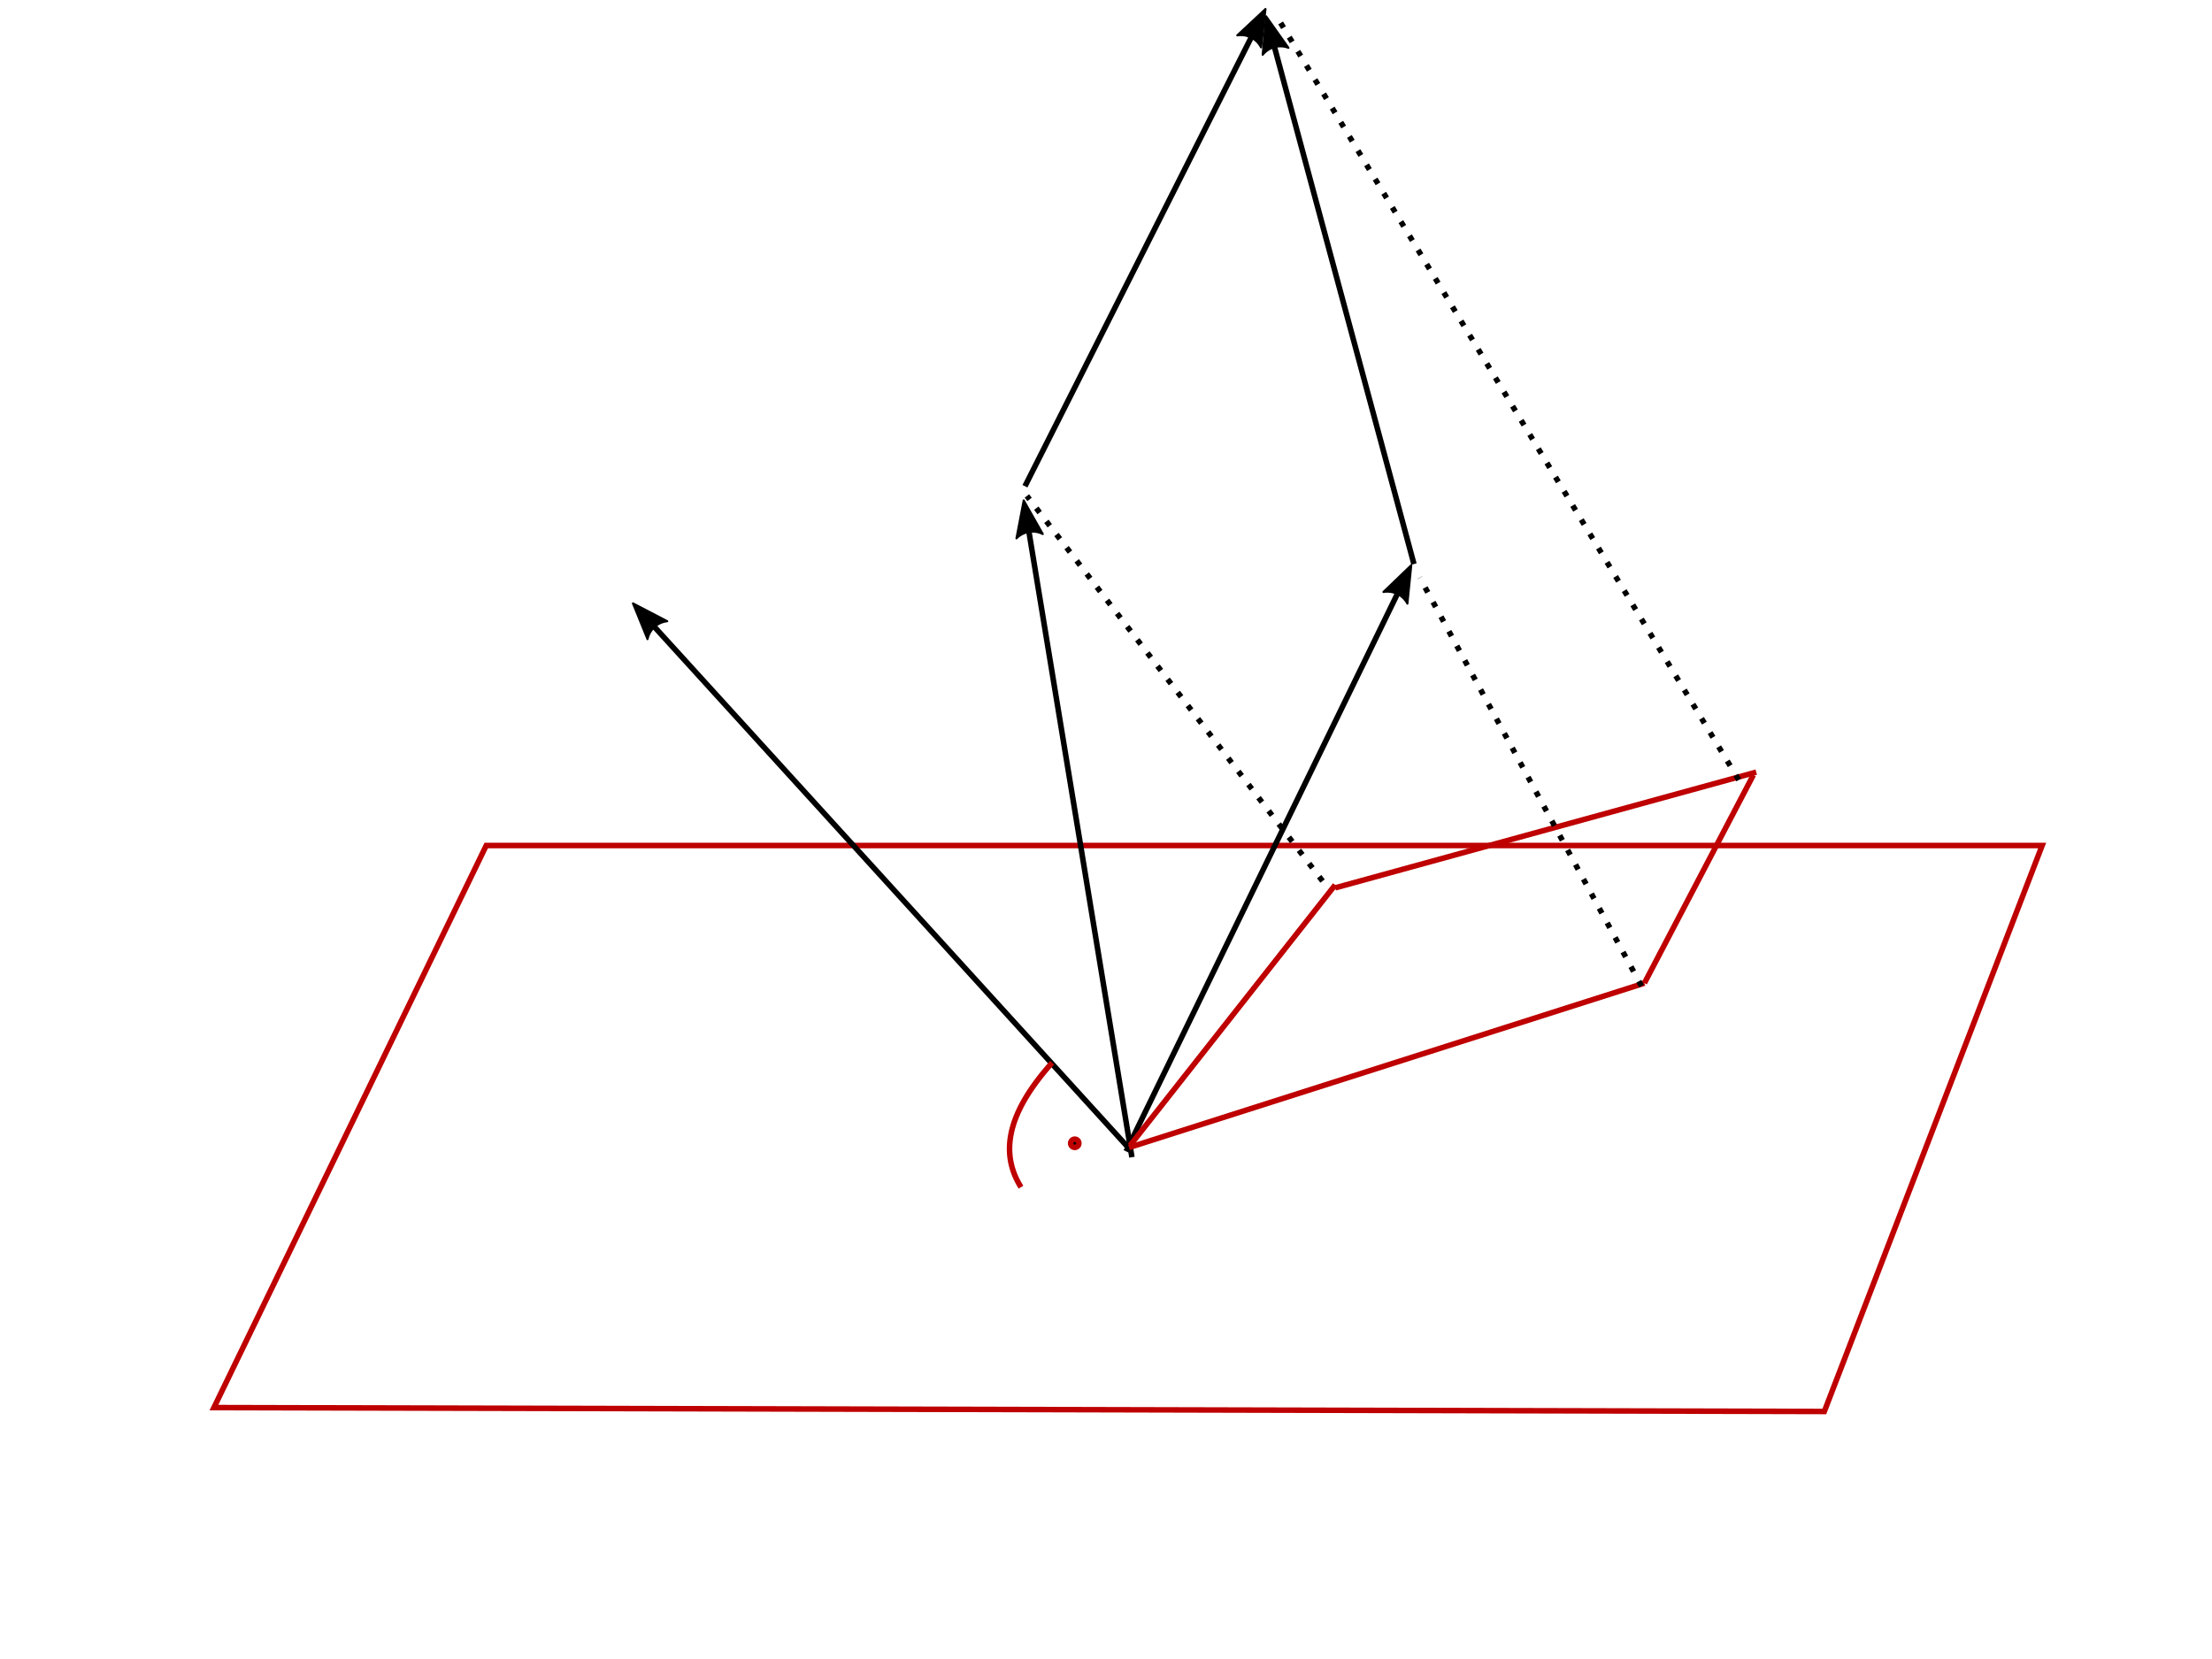
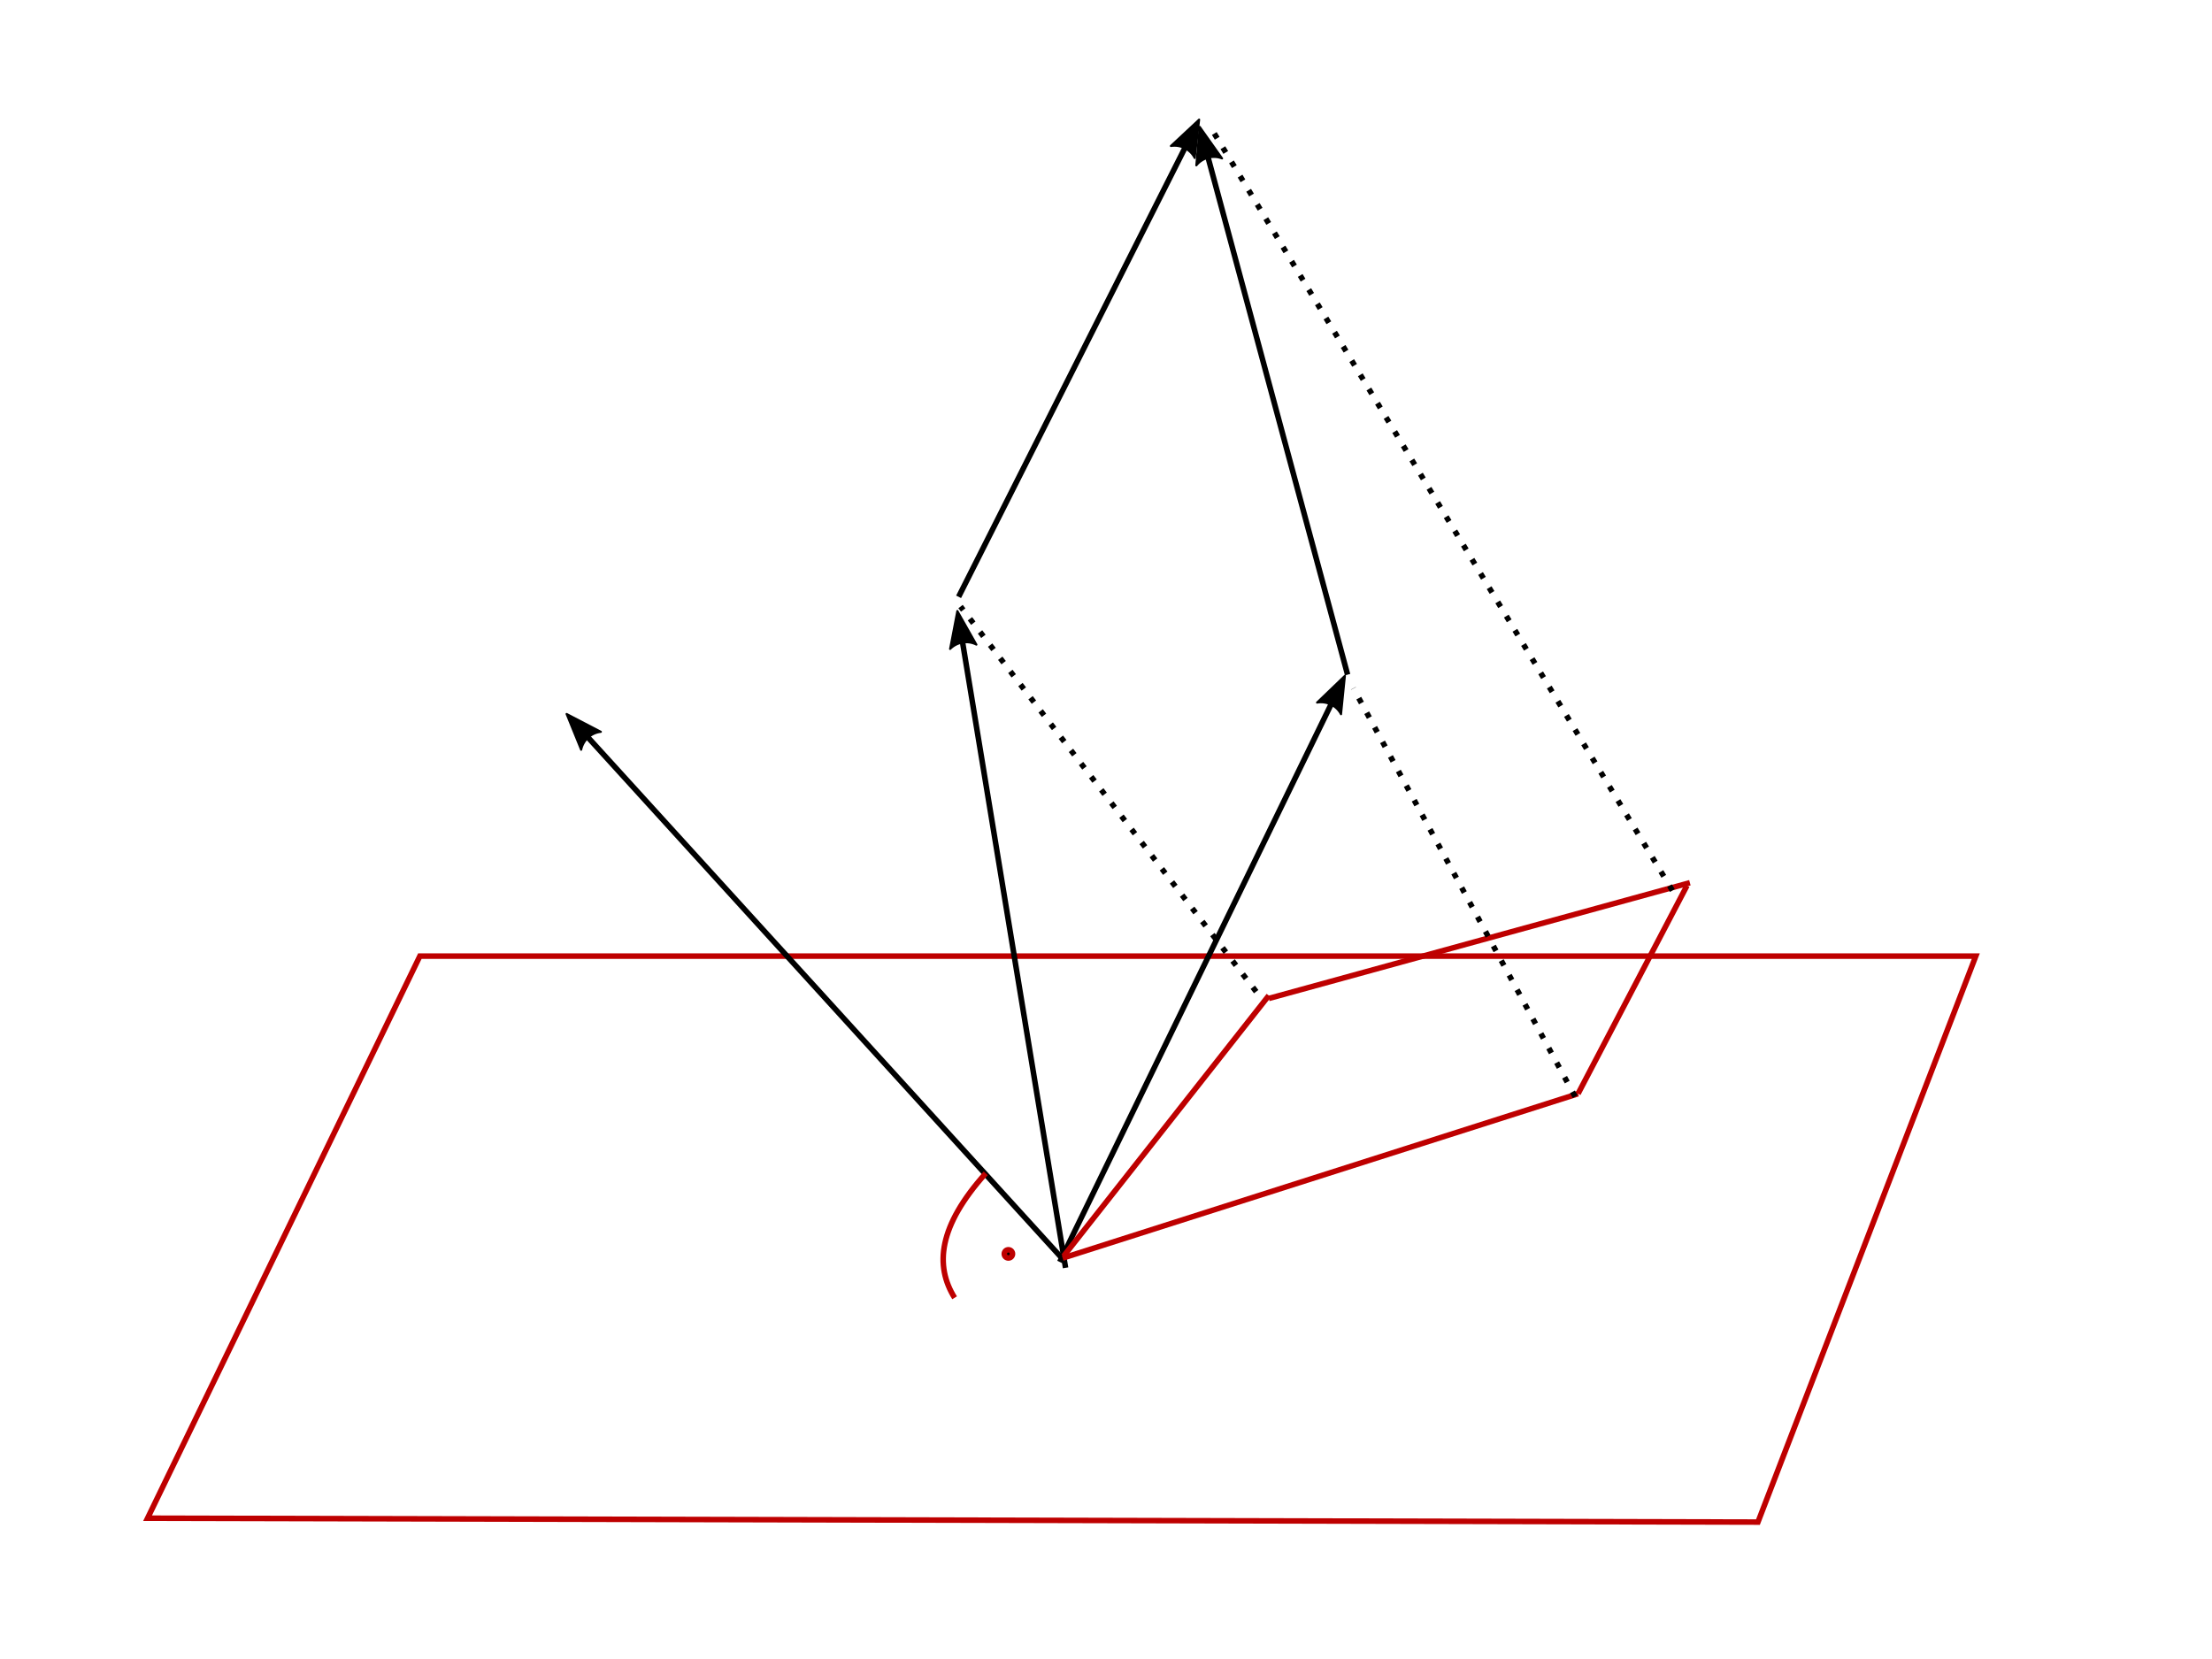
<svg xmlns="http://www.w3.org/2000/svg" width="400" height="300" viewBox="0 0 400 300" id="svg2" version="1.1">
  <defs id="defs4">
    <marker orient="auto" refY="0.0" refX="0.0" id="marker4586" style="overflow:visible;">
      <path id="path4588" style="fill-rule:evenodd;stroke-width:0.625;stroke-linejoin:round;stroke:#000000;stroke-opacity:1;fill:#000000;fill-opacity:1" d="M 8.719,4.034 L -2.207,0.016 L 8.719,-4.002 C 6.973,-1.63 6.983,1.616 8.719,4.034 z " transform="scale(0.6) rotate(180) translate(0,0)" />
    </marker>
    <marker orient="auto" refY="0.0" refX="0.0" id="marker4552" style="overflow:visible;">
      <path id="path4554" style="fill-rule:evenodd;stroke-width:0.625;stroke-linejoin:round;stroke:#000000;stroke-opacity:1;fill:#000000;fill-opacity:1" d="M 8.719,4.034 L -2.207,0.016 L 8.719,-4.002 C 6.973,-1.63 6.983,1.616 8.719,4.034 z " transform="scale(0.6) rotate(180) translate(0,0)" />
    </marker>
    <marker style="overflow:visible;" id="marker4508" refX="0.0" refY="0.0" orient="auto">
      <path transform="scale(0.6) rotate(180) translate(0,0)" d="M 8.719,4.034 L -2.207,0.016 L 8.719,-4.002 C 6.973,-1.63 6.983,1.616 8.719,4.034 z " style="fill-rule:evenodd;stroke-width:0.625;stroke-linejoin:round;stroke:#000000;stroke-opacity:1;fill:#000000;fill-opacity:1" id="path4510" />
    </marker>
    <marker style="overflow:visible;" id="marker4486" refX="0.0" refY="0.0" orient="auto">
      <path transform="scale(0.6) rotate(180) translate(0,0)" d="M 8.719,4.034 L -2.207,0.016 L 8.719,-4.002 C 6.973,-1.63 6.983,1.616 8.719,4.034 z " style="fill-rule:evenodd;stroke-width:0.625;stroke-linejoin:round;stroke:#000000;stroke-opacity:1;fill:#000000;fill-opacity:1" id="path4488" />
    </marker>
    <marker orient="auto" refY="0.0" refX="0.0" id="Arrow2Mend" style="overflow:visible;">
      <path id="path4237" style="fill-rule:evenodd;stroke-width:0.625;stroke-linejoin:round;stroke:#000000;stroke-opacity:1;fill:#000000;fill-opacity:1" d="M 8.719,4.034 L -2.207,0.016 L 8.719,-4.002 C 6.973,-1.63 6.983,1.616 8.719,4.034 z " transform="scale(0.6) rotate(180) translate(0,0)" />
    </marker>
  </defs>
  <g id="layer1" transform="translate(0,-752.3622)">
-     <path style="fill:none;fill-rule:evenodd;stroke:#be0000;stroke-width:1px;stroke-linecap:butt;stroke-linejoin:miter;stroke-opacity:1" d="m 38.687,1006.899 49.238,-101.641 281.36,0 -39.39,102.345 z" id="path4136" />
-     <path style="fill:none;fill-rule:evenodd;stroke:#000000;stroke-width:1px;stroke-linecap:butt;stroke-linejoin:miter;stroke-opacity:1;marker-end:url(#Arrow2Mend)" d="M 204.338,960.217 115.358,862.444" id="path4144" />
-     <path style="fill:none;fill-rule:evenodd;stroke:#000000;stroke-width:1px;stroke-linecap:butt;stroke-linejoin:miter;stroke-opacity:1;marker-end:url(#marker4486)" d="M 204.689,961.624 185.346,844.156" id="path4146" />
-     <path style="fill:none;fill-rule:evenodd;stroke:#000000;stroke-width:1px;stroke-linecap:butt;stroke-linejoin:miter;stroke-opacity:1;marker-end:url(#marker4508)" d="M 203.634,960.568 254.631,855.762" id="path4148" />
-     <flowRoot xml:space="preserve" id="flowRoot4150" style="font-style:normal;font-weight:normal;font-size:40px;line-height:125%;font-family:sans-serif;text-align:center;letter-spacing:0px;word-spacing:0px;text-anchor:middle;fill:#000000;fill-opacity:1;stroke:none;stroke-width:1px;stroke-linecap:butt;stroke-linejoin:miter;stroke-opacity:1" transform="translate(60.14068,871.5884)">
+     <path style="fill:none;fill-rule:evenodd;stroke:#be0000;stroke-width:1px;stroke-linecap:butt;stroke-linejoin:miter;stroke-opacity:1" d="M 26.687,1026.899 75.925,925.258 H 357.285 l -39.39,102.345 z" id="path4136" />
+     <path style="fill:none;fill-rule:evenodd;stroke:#000000;stroke-width:1px;stroke-linecap:butt;stroke-linejoin:miter;stroke-opacity:1;marker-end:url(#Arrow2Mend)" d="M 192.338,980.217 103.358,882.444" id="path4144" />
+     <path style="fill:none;fill-rule:evenodd;stroke:#000000;stroke-width:1px;stroke-linecap:butt;stroke-linejoin:miter;stroke-opacity:1;marker-end:url(#marker4486)" d="M 192.689,981.624 173.346,864.156" id="path4146" />
+     <path style="fill:none;fill-rule:evenodd;stroke:#000000;stroke-width:1px;stroke-linecap:butt;stroke-linejoin:miter;stroke-opacity:1;marker-end:url(#marker4508)" d="M 191.634,980.568 242.631,875.762" id="path4148" />
+     <flowRoot xml:space="preserve" id="flowRoot4150" style="font-style:normal;font-weight:normal;line-height:0.01%;font-family:sans-serif;text-align:center;letter-spacing:0px;word-spacing:0px;text-anchor:middle;fill:#000000;fill-opacity:1;stroke:none;stroke-width:1px;stroke-linecap:butt;stroke-linejoin:miter;stroke-opacity:1" transform="translate(48.14068,891.5884)">
      <flowRegion id="flowRegion4152">
        <rect id="rect4154" width="65.768" height="36.928" x="19.695" y="2.462" style="text-align:center;text-anchor:middle" />
      </flowRegion>
-       <flowPara id="flowPara4156" style="font-style:normal;font-variant:normal;font-weight:normal;font-stretch:normal;font-size:20px;font-family:Gentium;-inkscape-font-specification:Gentium;text-align:center;text-anchor:middle">c</flowPara>
+       <flowPara id="flowPara4156" style="font-style:normal;font-variant:normal;font-weight:normal;font-stretch:normal;font-size:20px;line-height:1.25;font-family:Gentium;-inkscape-font-specification:Gentium;text-align:center;text-anchor:middle">c</flowPara>
    </flowRoot>
-     <flowRoot xml:space="preserve" id="flowRoot4150-3" style="font-style:normal;font-weight:normal;font-size:40px;line-height:125%;font-family:sans-serif;text-align:center;letter-spacing:0px;word-spacing:0px;text-anchor:middle;fill:#000000;fill-opacity:1;stroke:none;stroke-width:1px;stroke-linecap:butt;stroke-linejoin:miter;stroke-opacity:1" transform="translate(124.2087,860.0296)">
+     <flowRoot xml:space="preserve" id="flowRoot4150-3" style="font-style:normal;font-weight:normal;line-height:0.01%;font-family:sans-serif;text-align:center;letter-spacing:0px;word-spacing:0px;text-anchor:middle;fill:#000000;fill-opacity:1;stroke:none;stroke-width:1px;stroke-linecap:butt;stroke-linejoin:miter;stroke-opacity:1" transform="translate(112.2087,880.0296)">
      <flowRegion id="flowRegion4152-6">
        <rect id="rect4154-7" width="65.768" height="36.928" x="19.695" y="2.462" style="text-align:center;text-anchor:middle" />
      </flowRegion>
-       <flowPara id="flowPara4156-5" style="font-style:normal;font-variant:normal;font-weight:normal;font-stretch:normal;font-size:20px;font-family:Gentium;-inkscape-font-specification:Gentium;text-align:center;text-anchor:middle">b</flowPara>
+       <flowPara id="flowPara4156-5" style="font-style:normal;font-variant:normal;font-weight:normal;font-stretch:normal;font-size:20px;line-height:1.25;font-family:Gentium;-inkscape-font-specification:Gentium;text-align:center;text-anchor:middle">b</flowPara>
    </flowRoot>
-     <flowRoot xml:space="preserve" id="flowRoot4150-3-3" style="font-style:normal;font-weight:normal;font-size:40px;line-height:125%;font-family:sans-serif;text-align:center;letter-spacing:0px;word-spacing:0px;text-anchor:middle;fill:#000000;fill-opacity:1;stroke:none;stroke-width:1px;stroke-linecap:butt;stroke-linejoin:miter;stroke-opacity:1" transform="translate(171.4975,866.7792)">
+     <flowRoot xml:space="preserve" id="flowRoot4150-3-3" style="font-style:normal;font-weight:normal;line-height:0.01%;font-family:sans-serif;text-align:center;letter-spacing:0px;word-spacing:0px;text-anchor:middle;fill:#000000;fill-opacity:1;stroke:none;stroke-width:1px;stroke-linecap:butt;stroke-linejoin:miter;stroke-opacity:1" transform="translate(159.4975,886.7792)">
      <flowRegion id="flowRegion4152-6-5">
        <rect id="rect4154-7-6" width="65.768" height="36.928" x="19.695" y="2.462" style="text-align:center;text-anchor:middle" />
      </flowRegion>
-       <flowPara id="flowPara4156-5-2" style="font-style:normal;font-variant:normal;font-weight:normal;font-stretch:normal;font-size:20px;font-family:Gentium;-inkscape-font-specification:Gentium;text-align:center;text-anchor:middle">a</flowPara>
+       <flowPara id="flowPara4156-5-2" style="font-style:normal;font-variant:normal;font-weight:normal;font-stretch:normal;font-size:20px;line-height:1.25;font-family:Gentium;-inkscape-font-specification:Gentium;text-align:center;text-anchor:middle">a</flowPara>
    </flowRoot>
-     <path style="fill:none;fill-rule:evenodd;stroke:#000000;stroke-width:1px;stroke-linecap:butt;stroke-linejoin:miter;stroke-opacity:1;marker-end:url(#marker4586)" d="m 185.346,840.287 42.907,-85.111" id="path4542" />
-     <path style="fill:none;fill-rule:evenodd;stroke:#000000;stroke-width:1px;stroke-linecap:butt;stroke-linejoin:miter;stroke-opacity:1;marker-end:url(#marker4552)" d="M 255.686,854.355 229.308,756.583" id="path4544" />
-     <flowRoot xml:space="preserve" id="flowRoot4150-3-9" style="font-style:normal;font-weight:normal;font-size:40px;line-height:125%;font-family:sans-serif;text-align:center;letter-spacing:0px;word-spacing:0px;text-anchor:middle;fill:#000000;fill-opacity:1;stroke:none;stroke-width:1px;stroke-linecap:butt;stroke-linejoin:miter;stroke-opacity:1" transform="translate(208.0743,757.7522)">
+     <path style="fill:none;fill-rule:evenodd;stroke:#000000;stroke-width:1px;stroke-linecap:butt;stroke-linejoin:miter;stroke-opacity:1;marker-end:url(#marker4586)" d="m 173.346,860.287 42.907,-85.111" id="path4542" />
+     <path style="fill:none;fill-rule:evenodd;stroke:#000000;stroke-width:1px;stroke-linecap:butt;stroke-linejoin:miter;stroke-opacity:1;marker-end:url(#marker4552)" d="M 243.686,874.355 217.308,776.583" id="path4544" />
+     <flowRoot xml:space="preserve" id="flowRoot4150-3-9" style="font-style:normal;font-weight:normal;line-height:0.01%;font-family:sans-serif;text-align:center;letter-spacing:0px;word-spacing:0px;text-anchor:middle;fill:#000000;fill-opacity:1;stroke:none;stroke-width:1px;stroke-linecap:butt;stroke-linejoin:miter;stroke-opacity:1" transform="translate(196.0743,777.7522)">
      <flowRegion id="flowRegion4152-6-1">
        <rect id="rect4154-7-2" width="65.768" height="36.928" x="19.695" y="2.462" style="text-align:center;text-anchor:middle" />
      </flowRegion>
-       <flowPara id="flowPara4156-5-7" style="font-style:normal;font-variant:normal;font-weight:normal;font-stretch:normal;font-size:20px;font-family:Gentium;-inkscape-font-specification:Gentium;text-align:center;text-anchor:middle">a+b</flowPara>
+       <flowPara id="flowPara4156-5-7" style="font-style:normal;font-variant:normal;font-weight:normal;font-stretch:normal;font-size:20px;line-height:1.25;font-family:Gentium;-inkscape-font-specification:Gentium;text-align:center;text-anchor:middle">a+b</flowPara>
    </flowRoot>
-     <path style="fill:none;fill-rule:evenodd;stroke:#be0000;stroke-width:1px;stroke-linecap:butt;stroke-linejoin:miter;stroke-opacity:1" d="m 190.25,944.534 c -8.553,9.558 -9.242,16.695 -5.627,22.509" id="path4656" />
-     <circle style="opacity:1;fill:#000000;fill-opacity:1;stroke:#be0000;stroke-width:1;stroke-linecap:round;stroke-linejoin:round;stroke-miterlimit:4;stroke-dasharray:none;stroke-dashoffset:0;stroke-opacity:1" id="path4658" cx="194.351" cy="959.104" r="0.746" />
-     <path style="fill:none;fill-rule:evenodd;stroke:#be0000;stroke-width:1px;stroke-linecap:butt;stroke-linejoin:miter;stroke-opacity:1" d="m 204.338,959.513 37.104,-47.128" id="path4660" />
-     <path style="fill:none;fill-rule:evenodd;stroke:#be0000;stroke-width:1px;stroke-linecap:butt;stroke-linejoin:miter;stroke-opacity:1" d="m 204.162,959.865 93.2,-29.719" id="path4662" />
-     <path style="fill:none;fill-rule:evenodd;stroke:#be0000;stroke-width:1px;stroke-linecap:butt;stroke-linejoin:miter;stroke-opacity:1" d="m 297.362,930.146 19.695,-37.632" id="path4664" />
-     <path style="fill:none;fill-rule:evenodd;stroke:#be0000;stroke-width:1px;stroke-linecap:butt;stroke-linejoin:miter;stroke-opacity:1" d="M 241.442,912.913 317.585,891.987" id="path4666" />
-     <flowRoot xml:space="preserve" id="flowRoot4150-3-3-0" style="font-style:normal;font-weight:normal;font-size:40px;line-height:125%;font-family:sans-serif;text-align:center;letter-spacing:0px;word-spacing:0px;text-anchor:middle;fill:#be0000;fill-opacity:1;stroke:none;stroke-width:1px;stroke-linecap:butt;stroke-linejoin:miter;stroke-opacity:1;" transform="translate(247.802,863.5466)">
+     <path style="fill:none;fill-rule:evenodd;stroke:#be0000;stroke-width:1px;stroke-linecap:butt;stroke-linejoin:miter;stroke-opacity:1" d="m 178.25,964.534 c -8.553,9.558 -9.242,16.695 -5.627,22.509" id="path4656" />
+     <circle style="opacity:1;fill:#000000;fill-opacity:1;stroke:#be0000;stroke-width:1;stroke-linecap:round;stroke-linejoin:round;stroke-miterlimit:4;stroke-dasharray:none;stroke-dashoffset:0;stroke-opacity:1" id="path4658" cx="182.351" cy="979.104" r="0.746" />
+     <path style="fill:none;fill-rule:evenodd;stroke:#be0000;stroke-width:1px;stroke-linecap:butt;stroke-linejoin:miter;stroke-opacity:1" d="m 192.338,979.513 37.104,-47.128" id="path4660" />
+     <path style="fill:none;fill-rule:evenodd;stroke:#be0000;stroke-width:1px;stroke-linecap:butt;stroke-linejoin:miter;stroke-opacity:1" d="m 192.162,979.865 93.2,-29.719" id="path4662" />
+     <path style="fill:none;fill-rule:evenodd;stroke:#be0000;stroke-width:1px;stroke-linecap:butt;stroke-linejoin:miter;stroke-opacity:1" d="m 285.362,950.146 19.695,-37.632" id="path4664" />
+     <path style="fill:none;fill-rule:evenodd;stroke:#be0000;stroke-width:1px;stroke-linecap:butt;stroke-linejoin:miter;stroke-opacity:1" d="M 229.442,932.913 305.585,911.987" id="path4666" />
+     <flowRoot xml:space="preserve" id="flowRoot4150-3-3-0" style="font-style:normal;font-weight:normal;line-height:0.01%;font-family:sans-serif;text-align:center;letter-spacing:0px;word-spacing:0px;text-anchor:middle;fill:#be0000;fill-opacity:1;stroke:none;stroke-width:1px;stroke-linecap:butt;stroke-linejoin:miter;stroke-opacity:1" transform="translate(235.802,883.5466)">
      <flowRegion id="flowRegion4152-6-5-9">
-         <rect id="rect4154-7-6-3" width="128.37" height="35.17" x="19.695" y="2.462" style="text-align:center;text-anchor:middle;fill:#be0000;fill-opacity:1;" />
+         <rect id="rect4154-7-6-3" width="128.37" height="35.17" x="19.695" y="2.462" style="text-align:center;text-anchor:middle;fill:#be0000;fill-opacity:1" />
      </flowRegion>
-       <flowPara id="flowPara4156-5-2-6" style="font-style:normal;font-variant:normal;font-weight:normal;font-stretch:normal;font-size:20px;font-family:Gentium;-inkscape-font-specification:Gentium;text-align:center;text-anchor:middle;fill:#be0000;fill-opacity:1;">(a+b)' = a' + b'</flowPara>
+       <flowPara id="flowPara4156-5-2-6" style="font-style:normal;font-variant:normal;font-weight:normal;font-stretch:normal;font-size:20px;line-height:1.25;font-family:Gentium;-inkscape-font-specification:Gentium;text-align:center;text-anchor:middle;fill:#be0000;fill-opacity:1">(a+b)' = a' + b'</flowPara>
    </flowRoot>
-     <flowRoot xml:space="preserve" id="flowRoot4150-3-3-0-0" style="font-style:normal;font-weight:normal;font-size:40px;line-height:125%;font-family:sans-serif;text-align:center;letter-spacing:0px;word-spacing:0px;text-anchor:middle;fill:#be0000;fill-opacity:1;stroke:none;stroke-width:1px;stroke-linecap:butt;stroke-linejoin:miter;stroke-opacity:1" transform="translate(217.3647,929.9928)">
+     <flowRoot xml:space="preserve" id="flowRoot4150-3-3-0-0" style="font-style:normal;font-weight:normal;line-height:0.01%;font-family:sans-serif;text-align:center;letter-spacing:0px;word-spacing:0px;text-anchor:middle;fill:#be0000;fill-opacity:1;stroke:none;stroke-width:1px;stroke-linecap:butt;stroke-linejoin:miter;stroke-opacity:1" transform="translate(205.3647,949.9928)">
      <flowRegion id="flowRegion4152-6-5-9-6">
        <rect id="rect4154-7-6-3-2" width="128.37" height="35.17" x="19.695" y="2.462" style="text-align:center;text-anchor:middle;fill:#be0000;fill-opacity:1" />
      </flowRegion>
-       <flowPara id="flowPara4156-5-2-6-6" style="font-style:normal;font-variant:normal;font-weight:normal;font-stretch:normal;font-size:20px;font-family:Gentium;-inkscape-font-specification:Gentium;text-align:center;text-anchor:middle;fill:#be0000;fill-opacity:1">a'</flowPara>
+       <flowPara id="flowPara4156-5-2-6-6" style="font-style:normal;font-variant:normal;font-weight:normal;font-stretch:normal;font-size:20px;line-height:1.25;font-family:Gentium;-inkscape-font-specification:Gentium;text-align:center;text-anchor:middle;fill:#be0000;fill-opacity:1">a'</flowPara>
    </flowRoot>
-     <flowRoot xml:space="preserve" id="flowRoot4150-3-3-0-0-1" style="font-style:normal;font-weight:normal;font-size:40px;line-height:125%;font-family:sans-serif;text-align:center;letter-spacing:0px;word-spacing:0px;text-anchor:middle;fill:#be0000;fill-opacity:1;stroke:none;stroke-width:1px;stroke-linecap:butt;stroke-linejoin:miter;stroke-opacity:1" transform="translate(164.1065,914.972)">
+     <flowRoot xml:space="preserve" id="flowRoot4150-3-3-0-0-1" style="font-style:normal;font-weight:normal;line-height:0.01%;font-family:sans-serif;text-align:center;letter-spacing:0px;word-spacing:0px;text-anchor:middle;fill:#be0000;fill-opacity:1;stroke:none;stroke-width:1px;stroke-linecap:butt;stroke-linejoin:miter;stroke-opacity:1" transform="translate(152.1065,934.972)">
      <flowRegion id="flowRegion4152-6-5-9-6-8">
        <rect id="rect4154-7-6-3-2-7" width="128.37" height="35.17" x="19.695" y="2.462" style="text-align:center;text-anchor:middle;fill:#be0000;fill-opacity:1" />
      </flowRegion>
-       <flowPara id="flowPara4156-5-2-6-6-9" style="font-style:normal;font-variant:normal;font-weight:normal;font-stretch:normal;font-size:20px;font-family:Gentium;-inkscape-font-specification:Gentium;text-align:center;text-anchor:middle;fill:#be0000;fill-opacity:1">b'</flowPara>
+       <flowPara id="flowPara4156-5-2-6-6-9" style="font-style:normal;font-variant:normal;font-weight:normal;font-stretch:normal;font-size:20px;line-height:1.25;font-family:Gentium;-inkscape-font-specification:Gentium;text-align:center;text-anchor:middle;fill:#be0000;fill-opacity:1">b'</flowPara>
    </flowRoot>
-     <path style="fill:none;fill-rule:evenodd;stroke:#000000;stroke-width:1;stroke-linecap:butt;stroke-linejoin:miter;stroke-opacity:1;stroke-miterlimit:4;stroke-dasharray:1,2;stroke-dashoffset:0" d="M 239.156,911.682 185.698,842.046" id="path4213" />
-     <path style="fill:none;fill-rule:evenodd;stroke:#000000;stroke-width:1;stroke-linecap:butt;stroke-linejoin:miter;stroke-opacity:1;stroke-miterlimit:4;stroke-dasharray:1,2;stroke-dashoffset:0" d="M 314.42,893.394 231.419,756.231" id="path4215" />
-     <path style="fill:none;fill-rule:evenodd;stroke:#000000;stroke-width:1;stroke-linecap:butt;stroke-linejoin:miter;stroke-opacity:1;stroke-miterlimit:4;stroke-dasharray:1,2;stroke-dashoffset:0" d="M 296.835,930.674 256.741,856.817" id="path4217" />
+     <path style="fill:none;fill-rule:evenodd;stroke:#000000;stroke-width:1;stroke-linecap:butt;stroke-linejoin:miter;stroke-miterlimit:4;stroke-dasharray:1, 2;stroke-dashoffset:0;stroke-opacity:1" d="M 227.156,931.682 173.698,862.046" id="path4213" />
+     <path style="fill:none;fill-rule:evenodd;stroke:#000000;stroke-width:1;stroke-linecap:butt;stroke-linejoin:miter;stroke-miterlimit:4;stroke-dasharray:1, 2;stroke-dashoffset:0;stroke-opacity:1" d="M 302.42,913.394 219.419,776.231" id="path4215" />
+     <path style="fill:none;fill-rule:evenodd;stroke:#000000;stroke-width:1;stroke-linecap:butt;stroke-linejoin:miter;stroke-miterlimit:4;stroke-dasharray:1, 2;stroke-dashoffset:0;stroke-opacity:1" d="M 284.835,950.674 244.741,876.817" id="path4217" />
  </g>
</svg>
